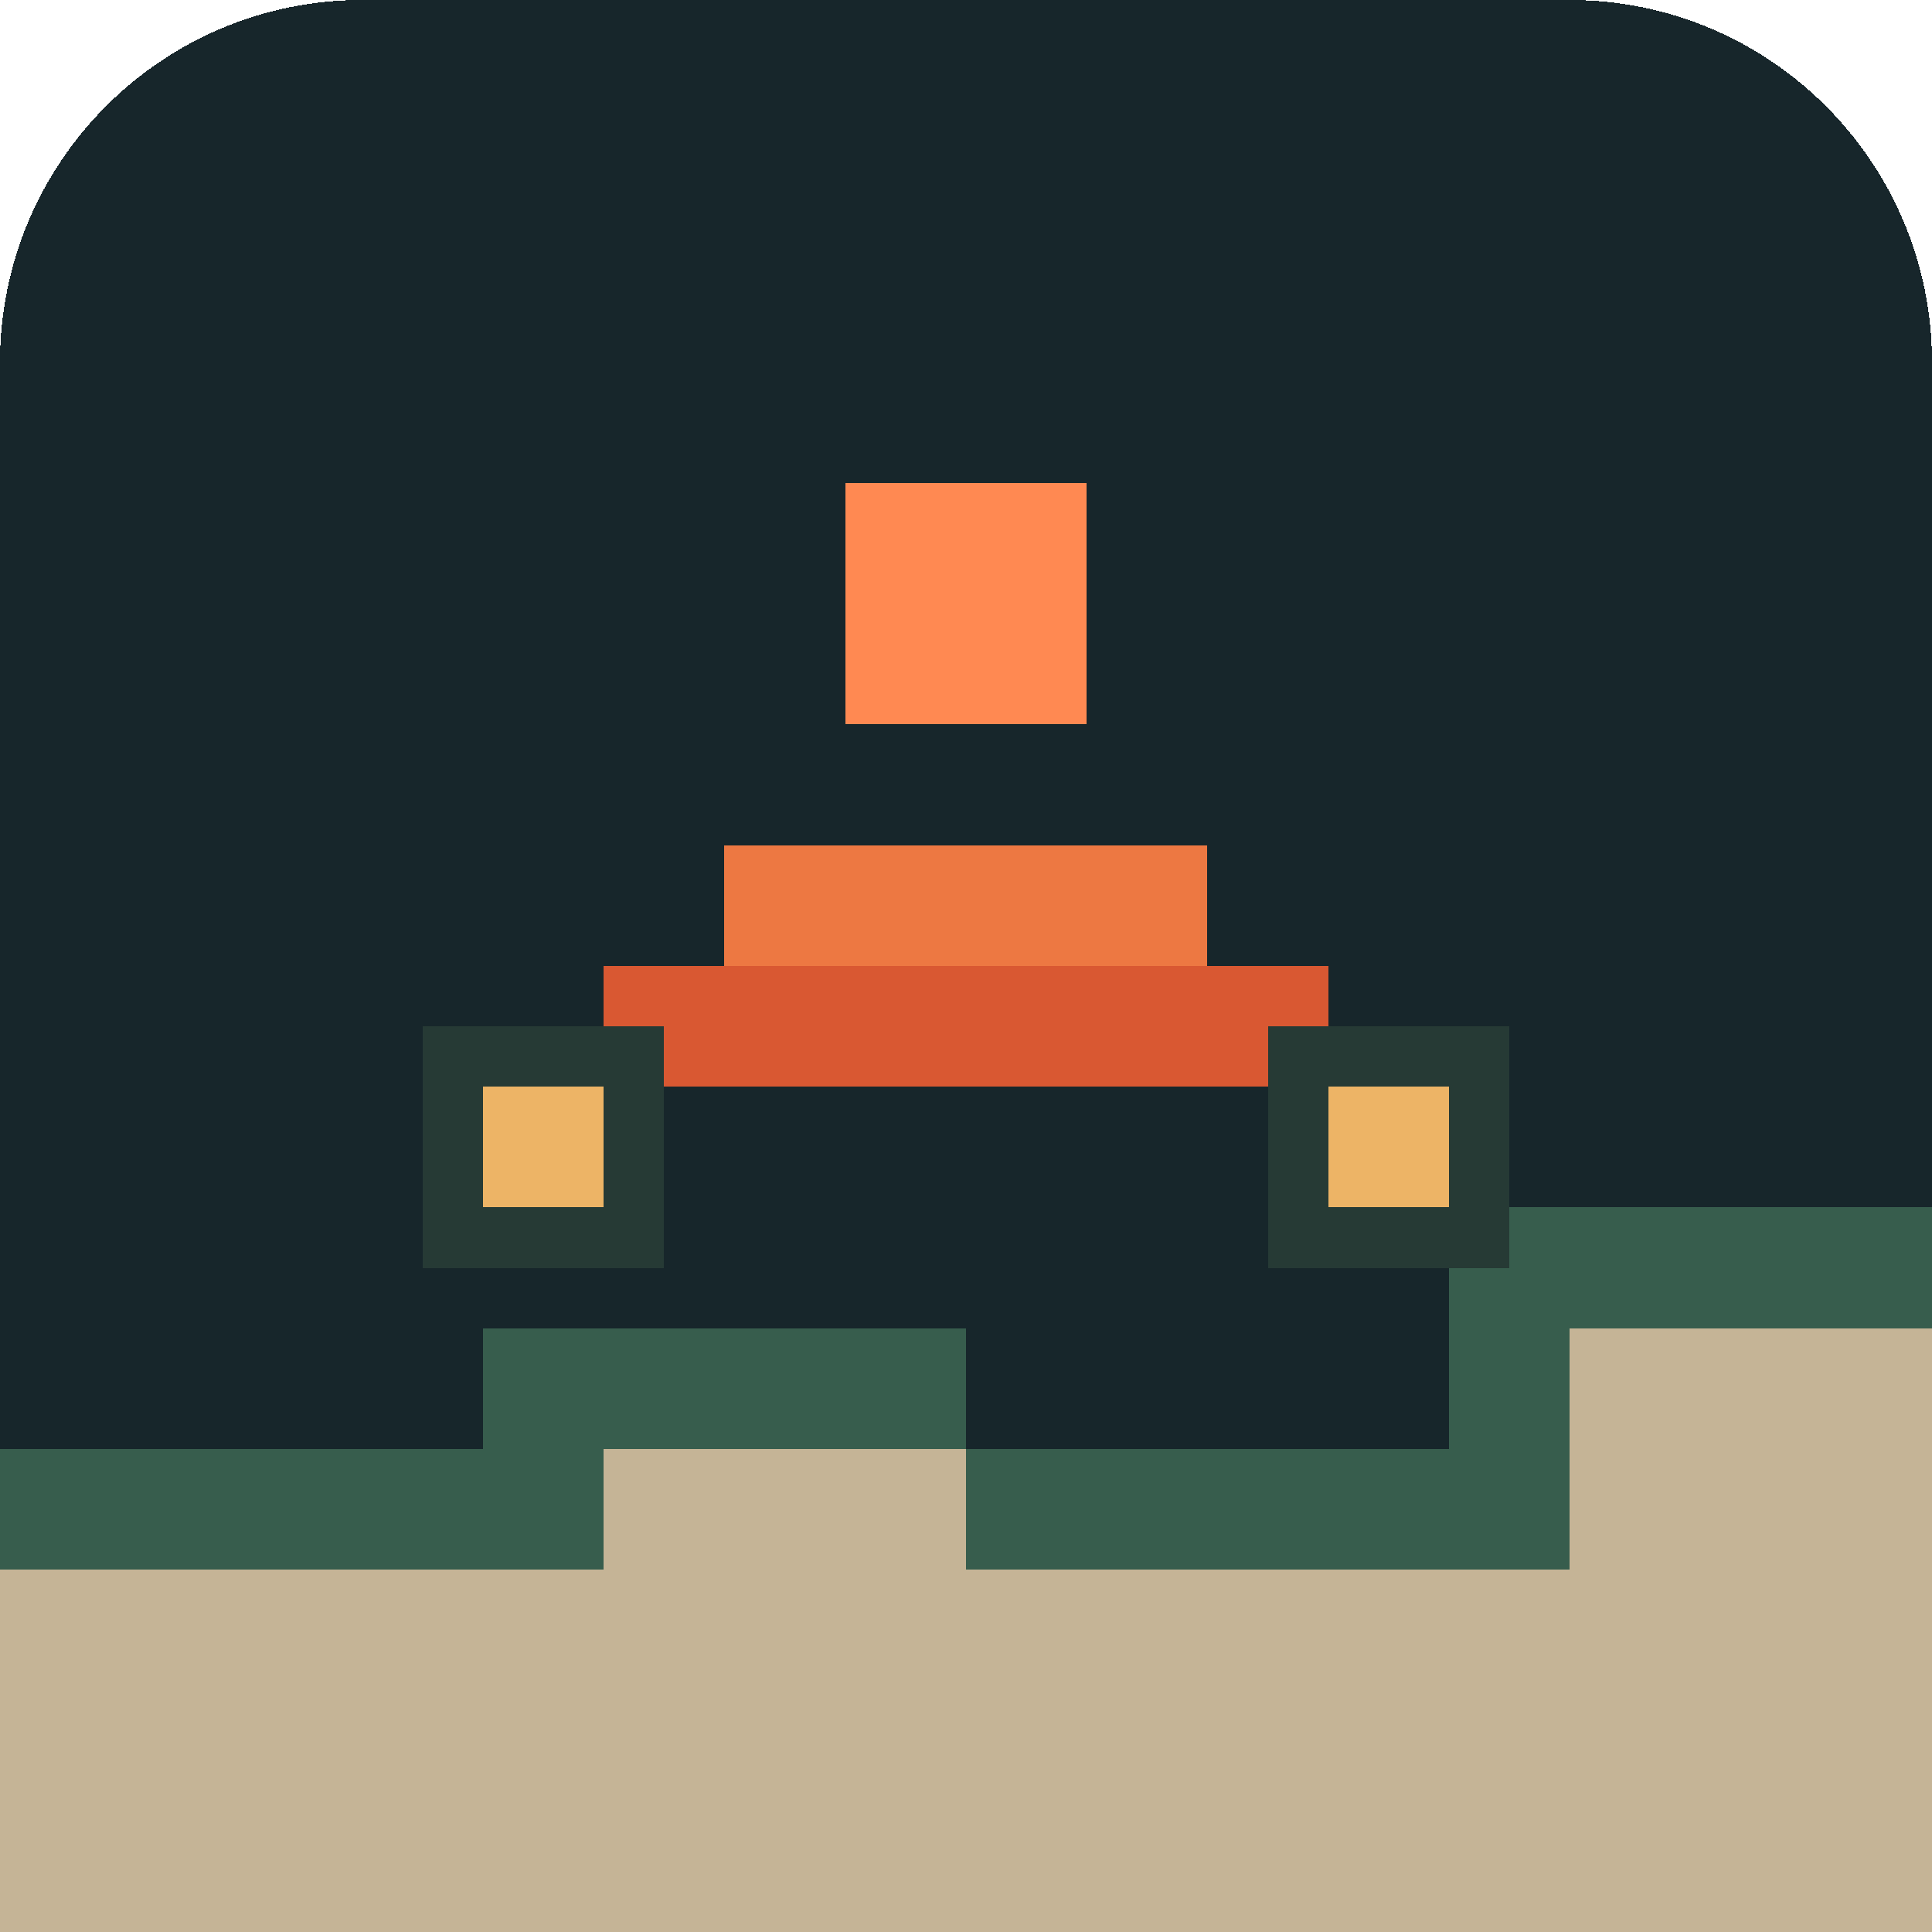
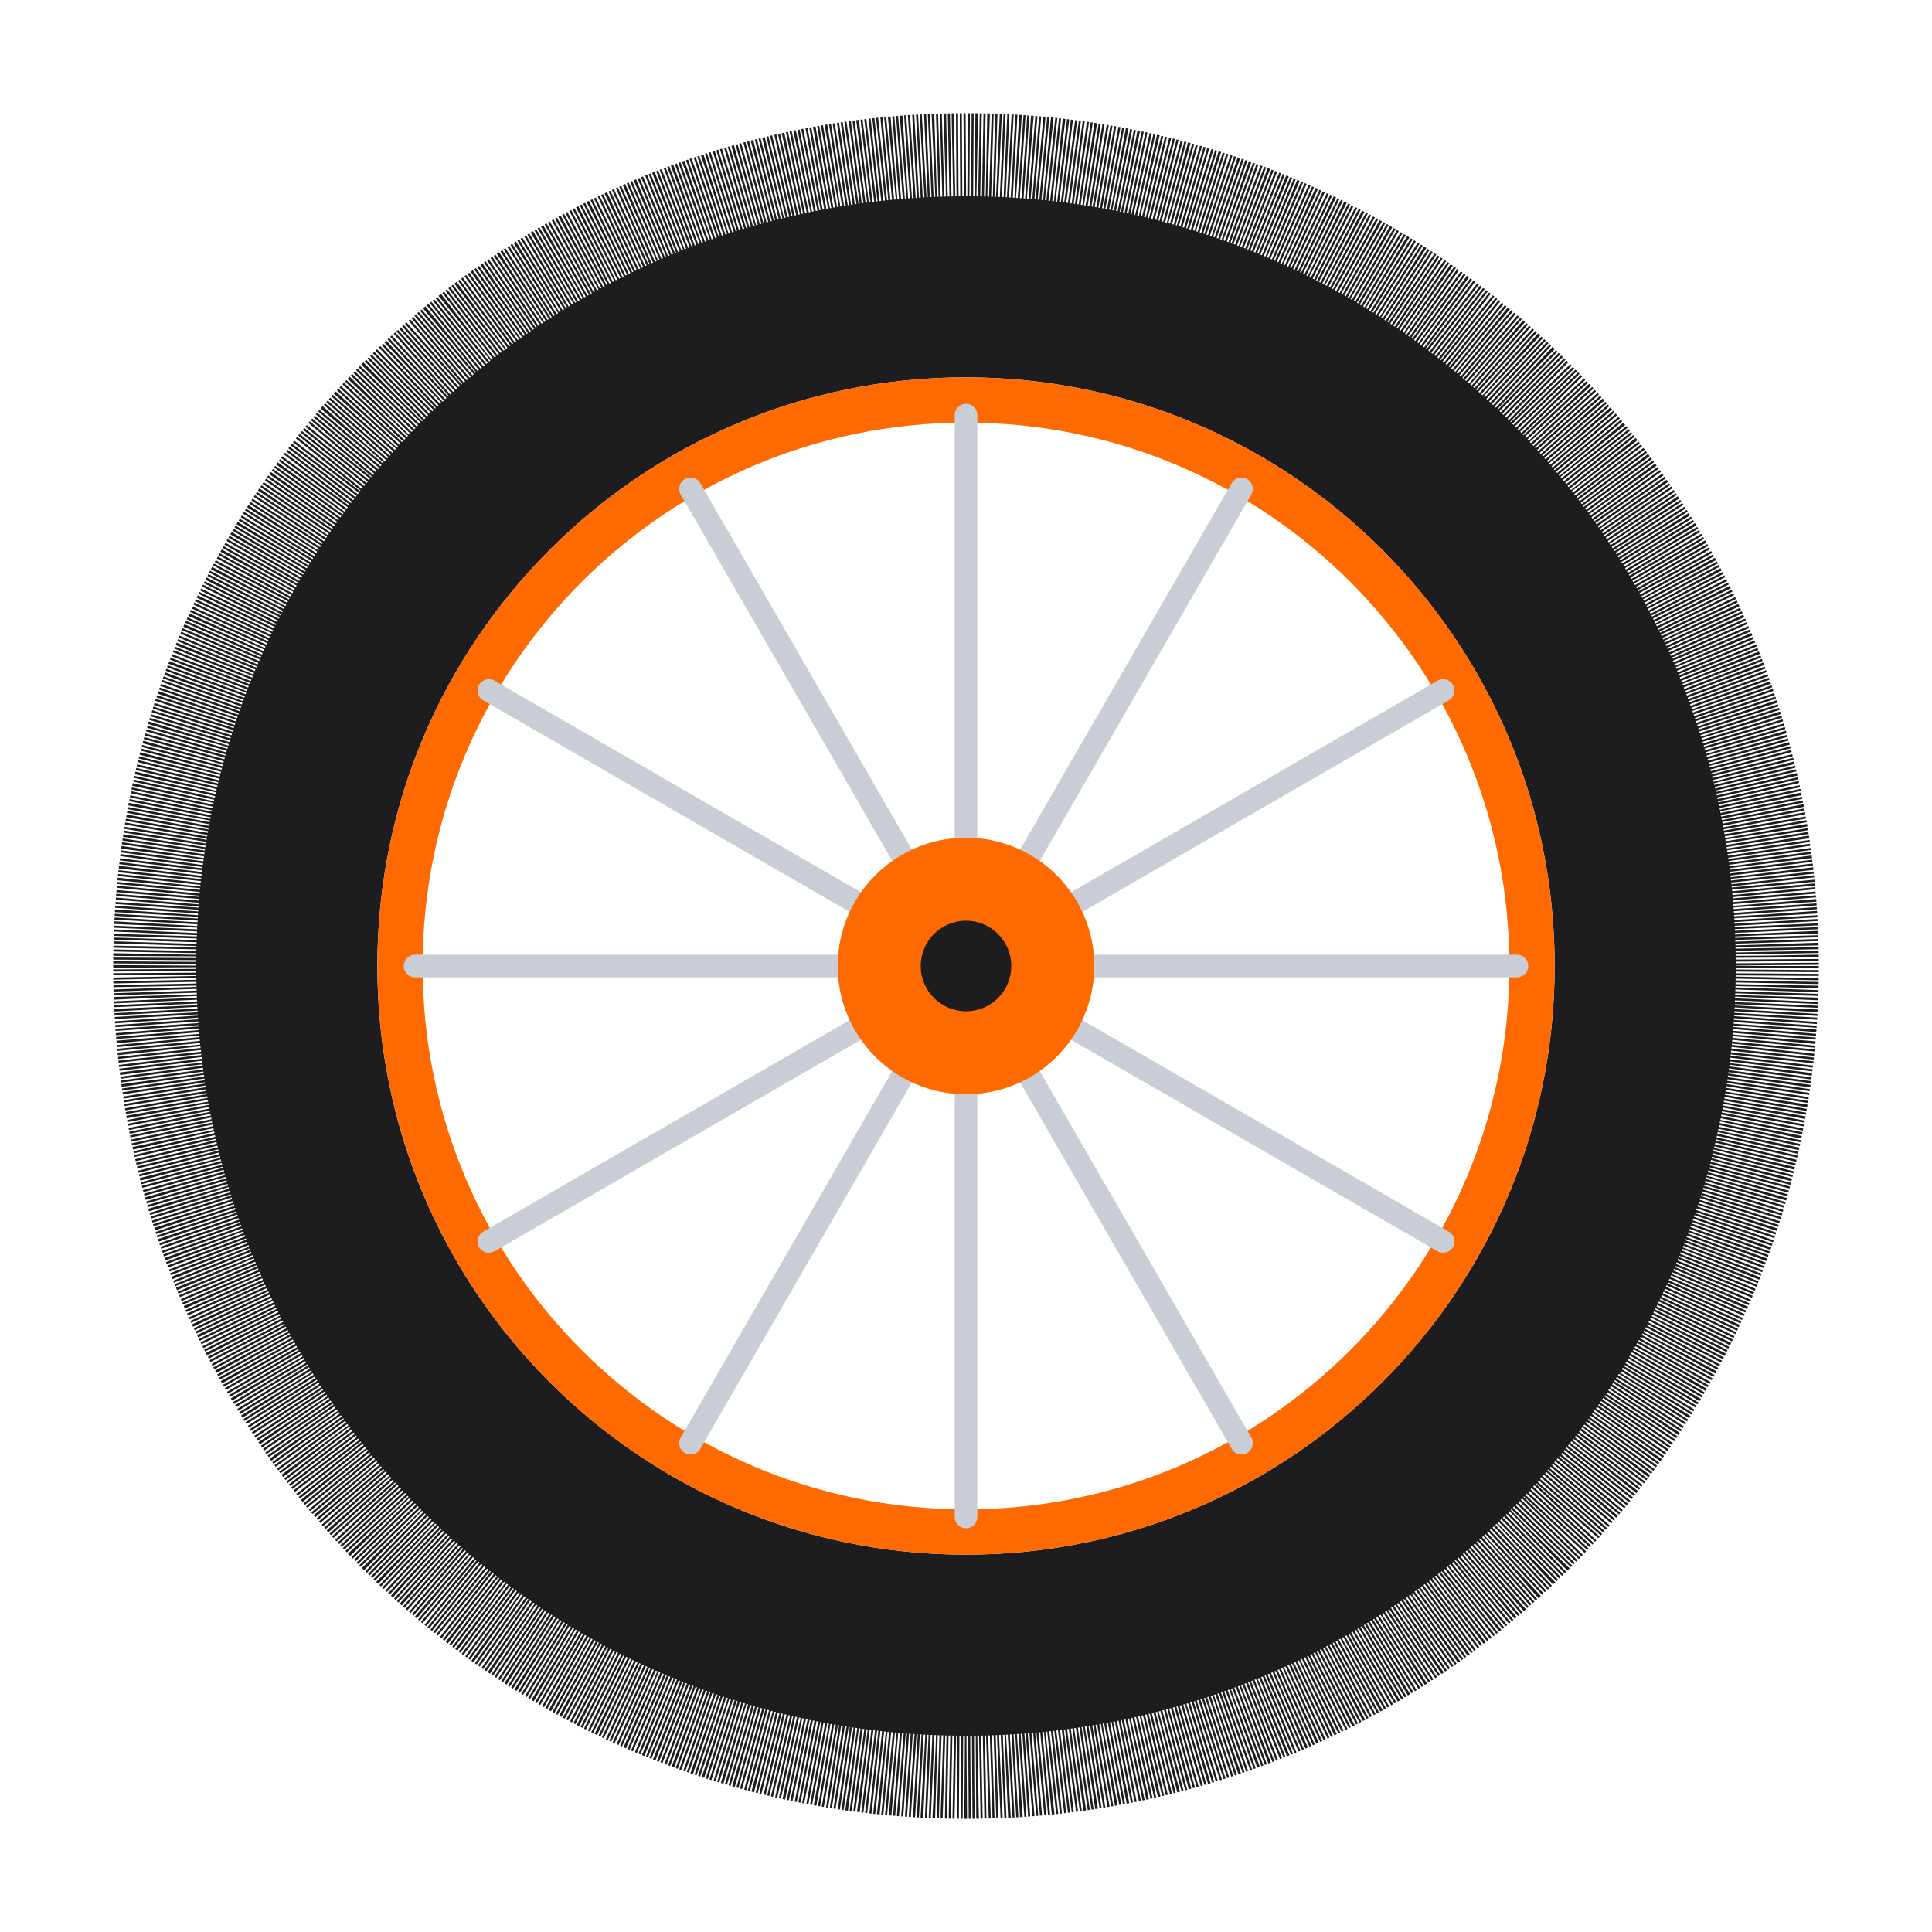
- <svg xmlns="http://www.w3.org/2000/svg" viewBox="0 0 32 32" shape-rendering="crispEdges">
-   <rect width="32" height="32" rx="6" fill="#17262b" />
-   <path fill="#c5b496" d="M0 24h8v-2h8v2h8v-4h8v12H0z" />
-   <path fill="#375d4d" d="M0 24h8v-2h8v2h8v-4h8v2h-6v4h-10v-2h-6v2H0z" />
-   <path fill="#d95832" d="M10 16h12v2H10z" />
-   <path fill="#ed7842" d="M12 14h8v2h-8z" />
-   <path fill="#ff8952" d="M14 8h4v4h-4z" />
-   <path fill="#263a35" d="M7 17h4v4H7zM21 17h4v4h-4z" />
-   <path fill="#edb466" d="M8 18h2v2H8zM22 18h2v2h-2z" />
+ <svg xmlns="http://www.w3.org/2000/svg" viewBox="0 0 512 512" role="img" aria-labelledby="title">
+   <defs>
+     <line id="spoke" x1="256" y1="110" x2="256" y2="402" stroke="#c9ced6" stroke-width="6" stroke-linecap="round" />
+   </defs>
+   <circle cx="256" cy="256" r="214" fill="none" stroke="#1d1d1f" stroke-width="24" pathLength="24" stroke-dasharray="0.55 0.45" />
+   <circle cx="256" cy="256" r="180" fill="none" stroke="#1d1d1f" stroke-width="48" />
+   <circle cx="256" cy="256" r="150" fill="none" stroke="#ff6a00" stroke-width="12" />
+   <use href="#spoke" />
+   <use href="#spoke" transform="rotate(30 256 256)" />
+   <use href="#spoke" transform="rotate(60 256 256)" />
+   <use href="#spoke" transform="rotate(90 256 256)" />
+   <use href="#spoke" transform="rotate(120 256 256)" />
+   <use href="#spoke" transform="rotate(150 256 256)" />
+   <circle cx="256" cy="256" r="34" fill="#ff6a00" />
+   <circle cx="256" cy="256" r="12" fill="#1d1d1f" />
</svg>
